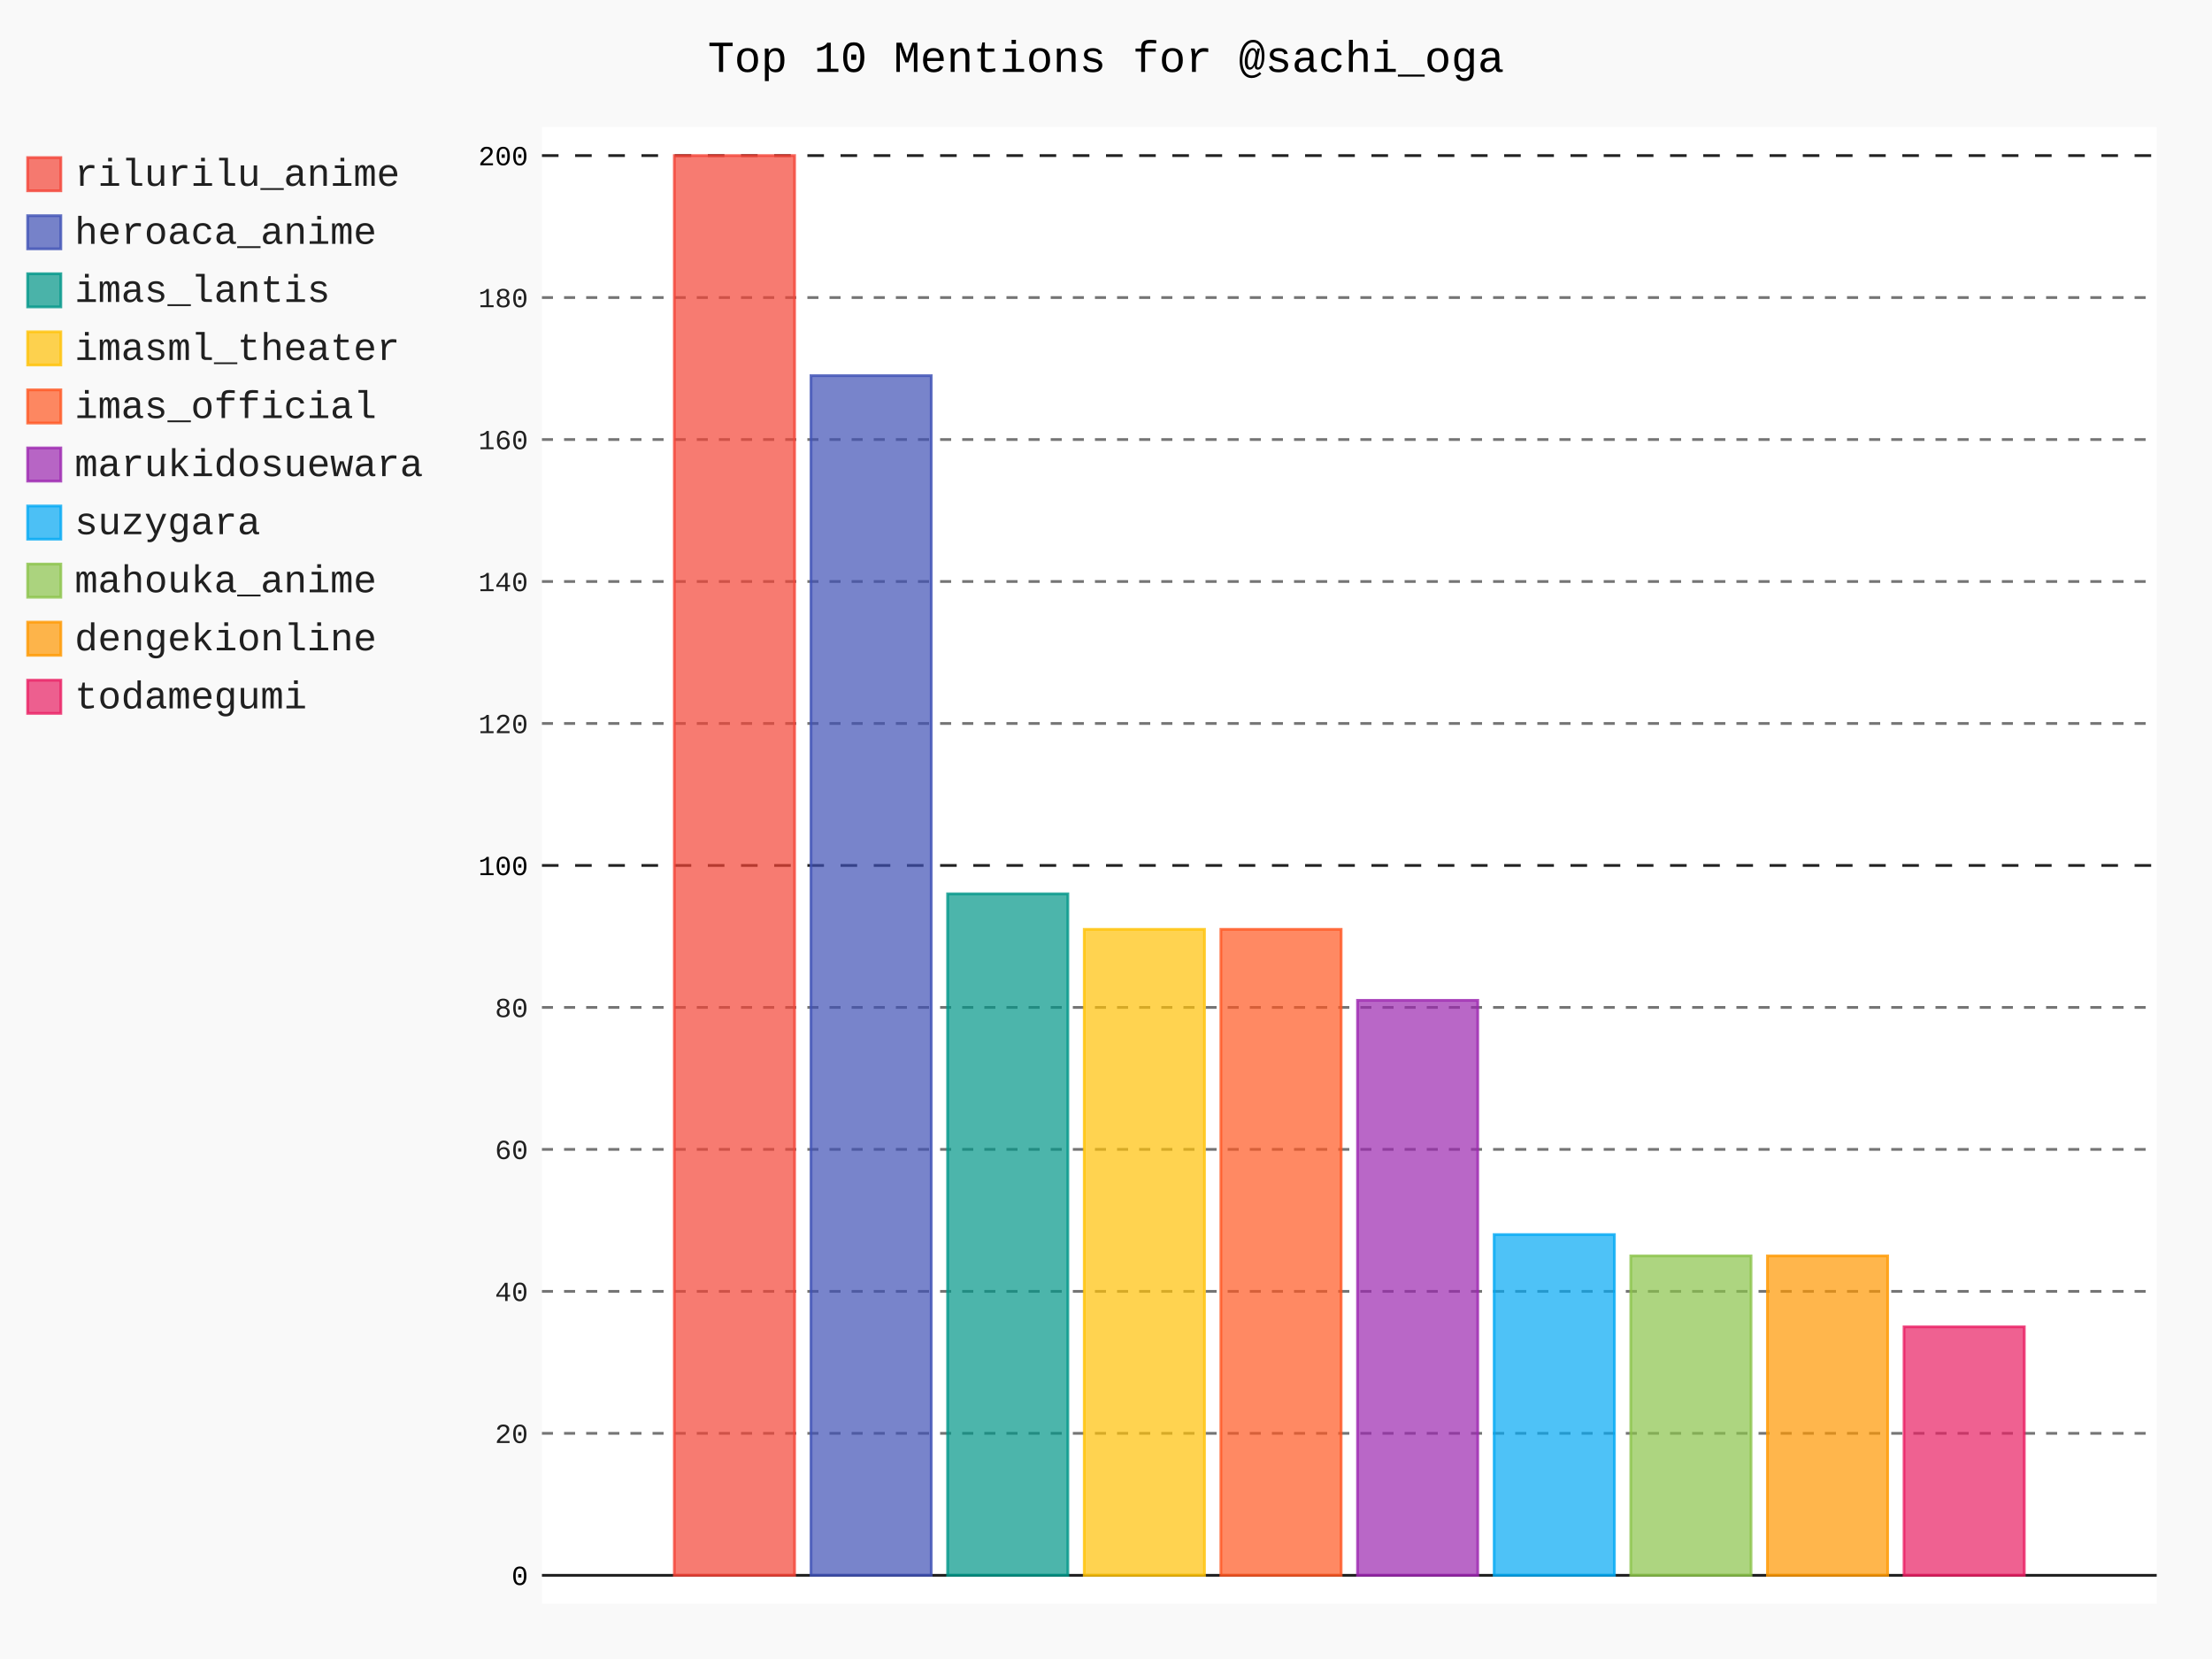
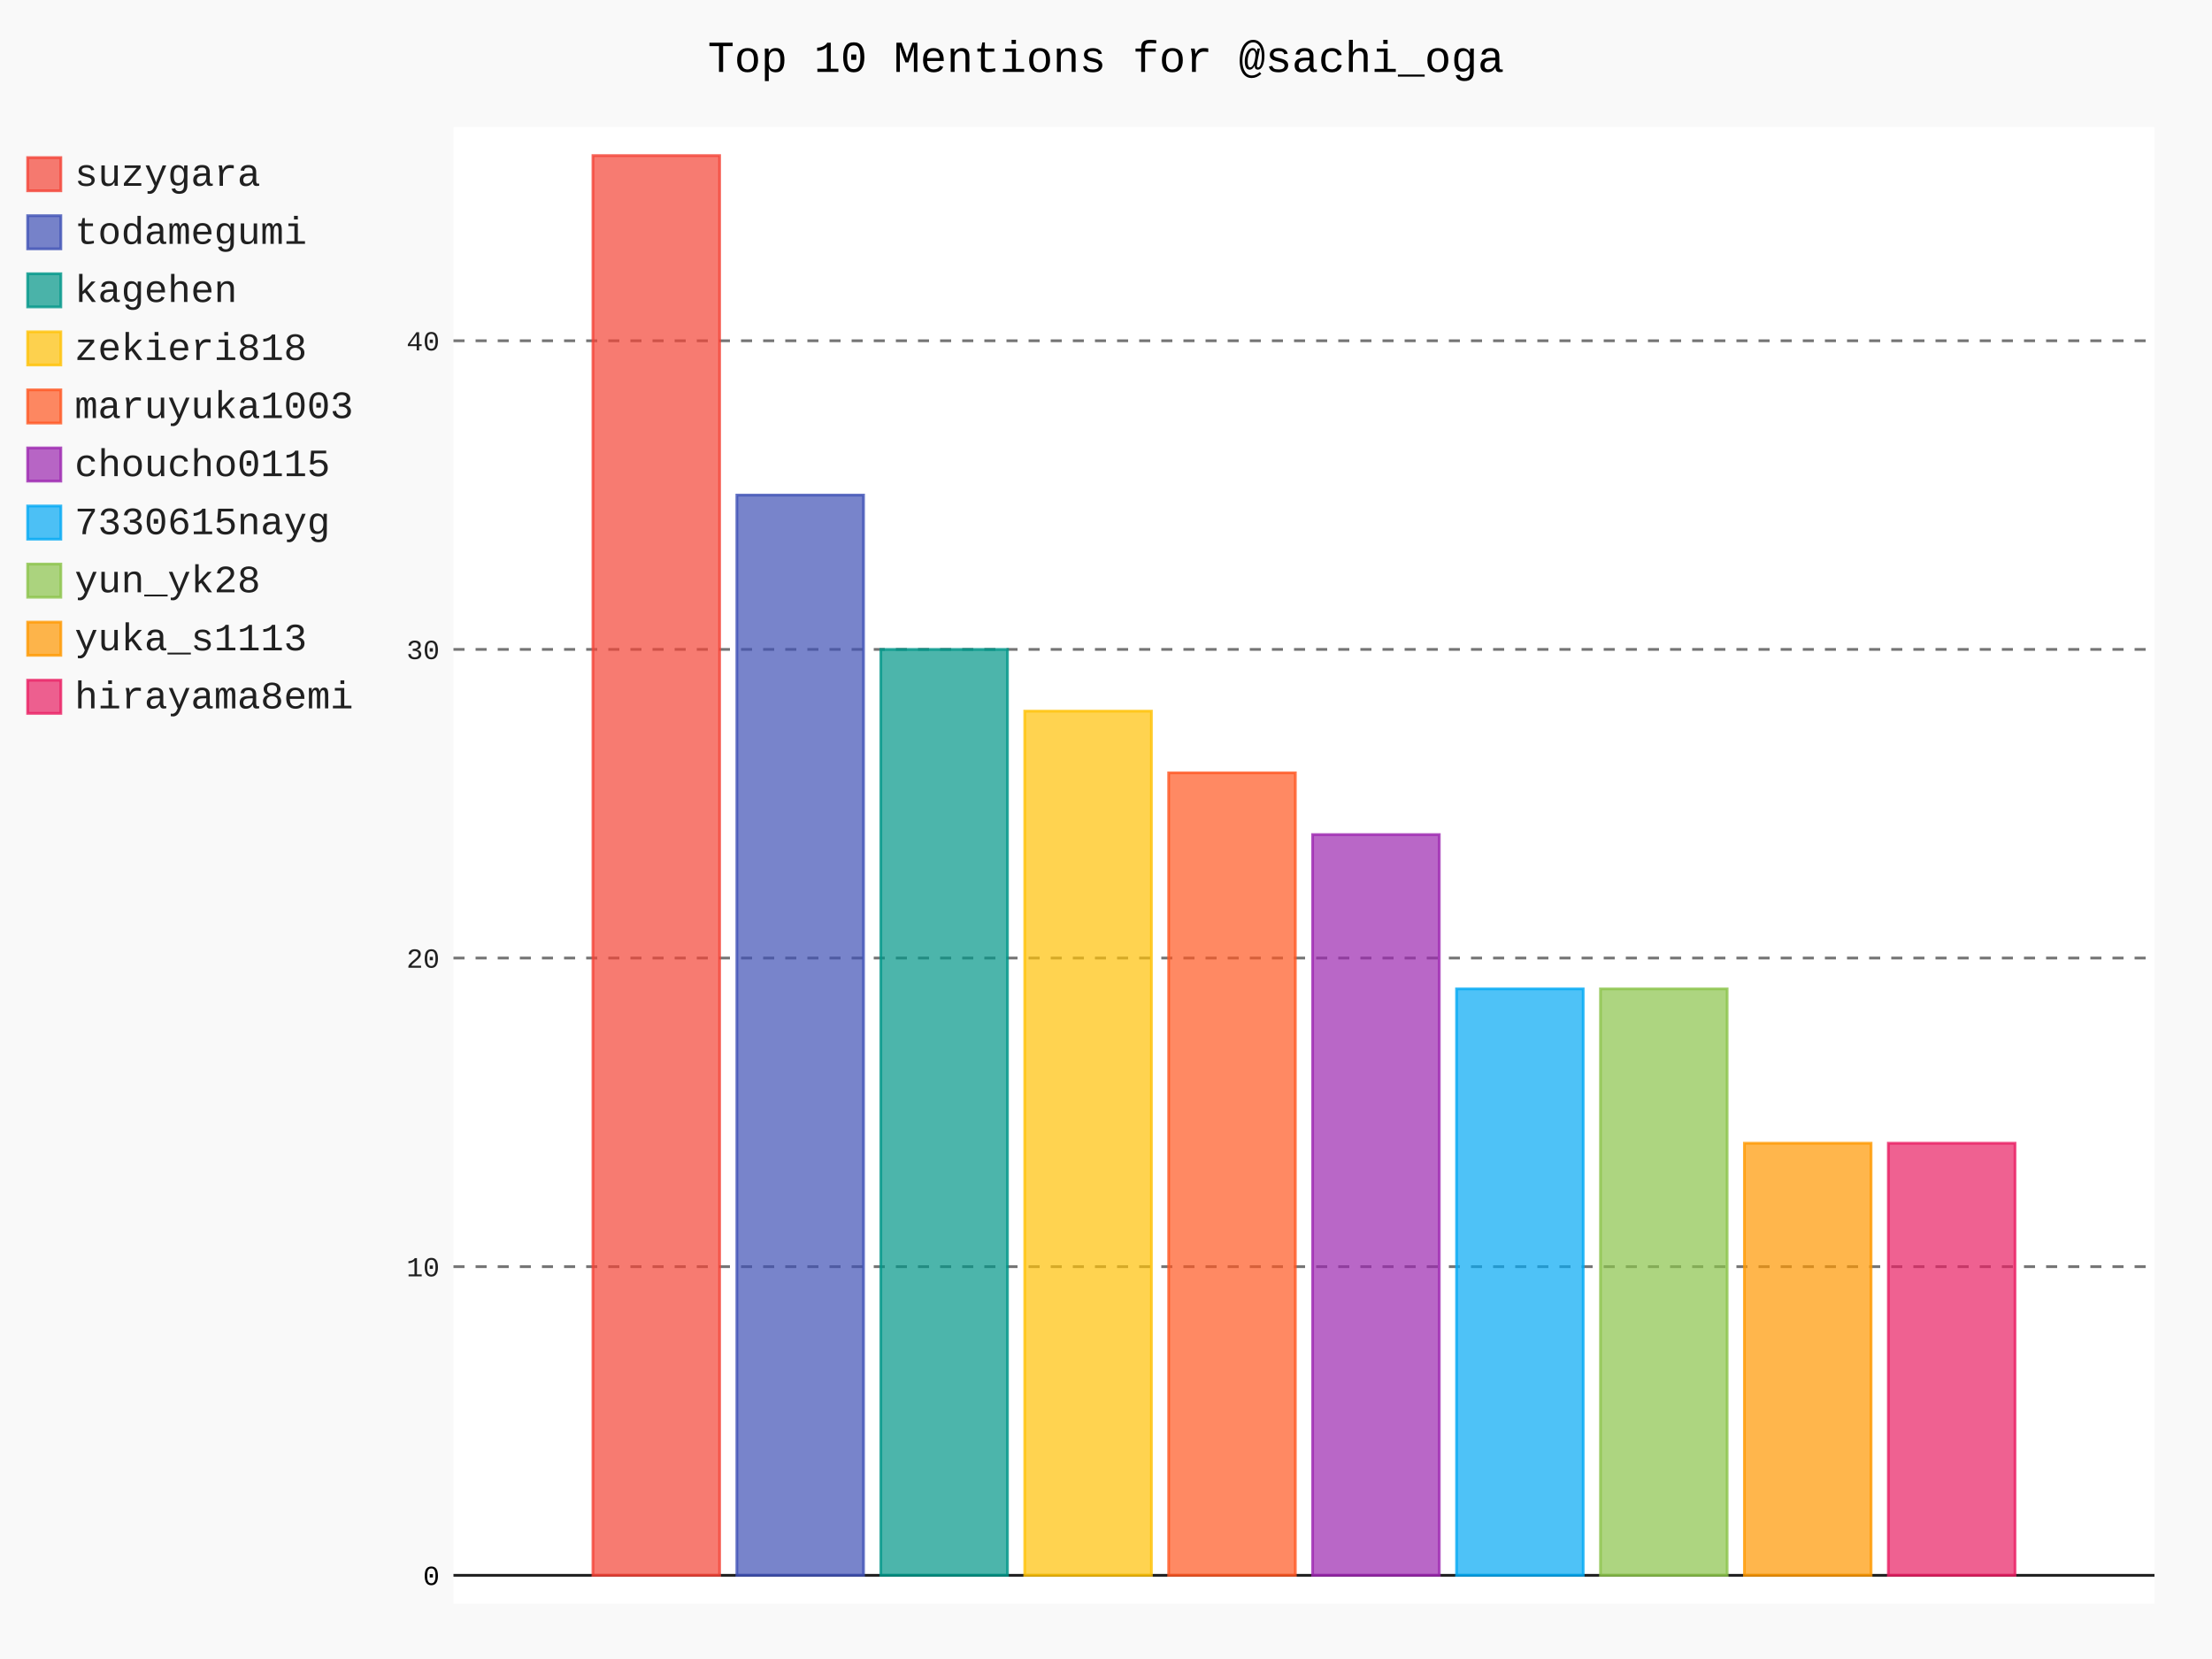
- <svg xmlns="http://www.w3.org/2000/svg" id="chart-807aaeb0-e31c-4bf2-a931-6579b3afe2b6" class="pygal-chart" viewBox="0 0 800 600">
+ <svg xmlns="http://www.w3.org/2000/svg" id="chart-3e7068ff-14ec-45f0-a505-edc88c416aa0" class="pygal-chart" viewBox="0 0 800 600">
  <defs>
-     <style type="text/css">#chart-807aaeb0-e31c-4bf2-a931-6579b3afe2b6{-webkit-user-select:none;-webkit-font-smoothing:antialiased;font-family:Consolas,"Liberation Mono",Menlo,Courier,monospace}#chart-807aaeb0-e31c-4bf2-a931-6579b3afe2b6 .title{font-family:Consolas,"Liberation Mono",Menlo,Courier,monospace;font-size:16px}#chart-807aaeb0-e31c-4bf2-a931-6579b3afe2b6 .legends .legend text{font-family:Consolas,"Liberation Mono",Menlo,Courier,monospace;font-size:14px}#chart-807aaeb0-e31c-4bf2-a931-6579b3afe2b6 .axis text{font-family:Consolas,"Liberation Mono",Menlo,Courier,monospace;font-size:10px}#chart-807aaeb0-e31c-4bf2-a931-6579b3afe2b6 .axis text.major{font-family:Consolas,"Liberation Mono",Menlo,Courier,monospace;font-size:10px}#chart-807aaeb0-e31c-4bf2-a931-6579b3afe2b6 .text-overlay text.value{font-family:Consolas,"Liberation Mono",Menlo,Courier,monospace;font-size:16px}#chart-807aaeb0-e31c-4bf2-a931-6579b3afe2b6 .text-overlay text.label{font-family:Consolas,"Liberation Mono",Menlo,Courier,monospace;font-size:10px}#chart-807aaeb0-e31c-4bf2-a931-6579b3afe2b6 .tooltip{font-family:Consolas,"Liberation Mono",Menlo,Courier,monospace;font-size:14px}#chart-807aaeb0-e31c-4bf2-a931-6579b3afe2b6 text.no_data{font-family:Consolas,"Liberation Mono",Menlo,Courier,monospace;font-size:64px}
- #chart-807aaeb0-e31c-4bf2-a931-6579b3afe2b6{background-color:rgba(249,249,249,1)}#chart-807aaeb0-e31c-4bf2-a931-6579b3afe2b6 path,#chart-807aaeb0-e31c-4bf2-a931-6579b3afe2b6 line,#chart-807aaeb0-e31c-4bf2-a931-6579b3afe2b6 rect,#chart-807aaeb0-e31c-4bf2-a931-6579b3afe2b6 circle{-webkit-transition:150ms;-moz-transition:150ms;transition:150ms}#chart-807aaeb0-e31c-4bf2-a931-6579b3afe2b6 .graph &gt; .background{fill:rgba(249,249,249,1)}#chart-807aaeb0-e31c-4bf2-a931-6579b3afe2b6 .plot &gt; .background{fill:rgba(255,255,255,1)}#chart-807aaeb0-e31c-4bf2-a931-6579b3afe2b6 .graph{fill:rgba(0,0,0,.87)}#chart-807aaeb0-e31c-4bf2-a931-6579b3afe2b6 text.no_data{fill:rgba(0,0,0,1)}#chart-807aaeb0-e31c-4bf2-a931-6579b3afe2b6 .title{fill:rgba(0,0,0,1)}#chart-807aaeb0-e31c-4bf2-a931-6579b3afe2b6 .legends .legend text{fill:rgba(0,0,0,.87)}#chart-807aaeb0-e31c-4bf2-a931-6579b3afe2b6 .legends .legend:hover text{fill:rgba(0,0,0,1)}#chart-807aaeb0-e31c-4bf2-a931-6579b3afe2b6 .axis .line{stroke:rgba(0,0,0,1)}#chart-807aaeb0-e31c-4bf2-a931-6579b3afe2b6 .axis .guide.line{stroke:rgba(0,0,0,.54)}#chart-807aaeb0-e31c-4bf2-a931-6579b3afe2b6 .axis .major.line{stroke:rgba(0,0,0,.87)}#chart-807aaeb0-e31c-4bf2-a931-6579b3afe2b6 .axis text.major{fill:rgba(0,0,0,1)}#chart-807aaeb0-e31c-4bf2-a931-6579b3afe2b6 .axis.y .guides:hover .guide.line,#chart-807aaeb0-e31c-4bf2-a931-6579b3afe2b6 .line-graph .axis.x .guides:hover .guide.line,#chart-807aaeb0-e31c-4bf2-a931-6579b3afe2b6 .stackedline-graph .axis.x .guides:hover .guide.line,#chart-807aaeb0-e31c-4bf2-a931-6579b3afe2b6 .xy-graph .axis.x .guides:hover .guide.line{stroke:rgba(0,0,0,1)}#chart-807aaeb0-e31c-4bf2-a931-6579b3afe2b6 .axis .guides:hover text{fill:rgba(0,0,0,1)}#chart-807aaeb0-e31c-4bf2-a931-6579b3afe2b6 .reactive{fill-opacity:.7;stroke-opacity:.8}#chart-807aaeb0-e31c-4bf2-a931-6579b3afe2b6 .ci{stroke:rgba(0,0,0,.87)}#chart-807aaeb0-e31c-4bf2-a931-6579b3afe2b6 .reactive.active,#chart-807aaeb0-e31c-4bf2-a931-6579b3afe2b6 .active .reactive{fill-opacity:.8;stroke-opacity:.9;stroke-width:4}#chart-807aaeb0-e31c-4bf2-a931-6579b3afe2b6 .ci .reactive.active{stroke-width:1.5}#chart-807aaeb0-e31c-4bf2-a931-6579b3afe2b6 .series text{fill:rgba(0,0,0,1)}#chart-807aaeb0-e31c-4bf2-a931-6579b3afe2b6 .tooltip rect{fill:rgba(255,255,255,1);stroke:rgba(0,0,0,1);-webkit-transition:opacity 150ms;-moz-transition:opacity 150ms;transition:opacity 150ms}#chart-807aaeb0-e31c-4bf2-a931-6579b3afe2b6 .tooltip .label{fill:rgba(0,0,0,.87)}#chart-807aaeb0-e31c-4bf2-a931-6579b3afe2b6 .tooltip .label{fill:rgba(0,0,0,.87)}#chart-807aaeb0-e31c-4bf2-a931-6579b3afe2b6 .tooltip .legend{font-size:.8em;fill:rgba(0,0,0,.54)}#chart-807aaeb0-e31c-4bf2-a931-6579b3afe2b6 .tooltip .x_label{font-size:.6em;fill:rgba(0,0,0,1)}#chart-807aaeb0-e31c-4bf2-a931-6579b3afe2b6 .tooltip .xlink{font-size:.5em;text-decoration:underline}#chart-807aaeb0-e31c-4bf2-a931-6579b3afe2b6 .tooltip .value{font-size:1.5em}#chart-807aaeb0-e31c-4bf2-a931-6579b3afe2b6 .bound{font-size:.5em}#chart-807aaeb0-e31c-4bf2-a931-6579b3afe2b6 .max-value{font-size:.75em;fill:rgba(0,0,0,.54)}#chart-807aaeb0-e31c-4bf2-a931-6579b3afe2b6 .map-element{fill:rgba(255,255,255,1);stroke:rgba(0,0,0,.54) !important}#chart-807aaeb0-e31c-4bf2-a931-6579b3afe2b6 .map-element .reactive{fill-opacity:inherit;stroke-opacity:inherit}#chart-807aaeb0-e31c-4bf2-a931-6579b3afe2b6 .color-0,#chart-807aaeb0-e31c-4bf2-a931-6579b3afe2b6 .color-0 a:visited{stroke:#F44336;fill:#F44336}#chart-807aaeb0-e31c-4bf2-a931-6579b3afe2b6 .color-1,#chart-807aaeb0-e31c-4bf2-a931-6579b3afe2b6 .color-1 a:visited{stroke:#3F51B5;fill:#3F51B5}#chart-807aaeb0-e31c-4bf2-a931-6579b3afe2b6 .color-2,#chart-807aaeb0-e31c-4bf2-a931-6579b3afe2b6 .color-2 a:visited{stroke:#009688;fill:#009688}#chart-807aaeb0-e31c-4bf2-a931-6579b3afe2b6 .color-3,#chart-807aaeb0-e31c-4bf2-a931-6579b3afe2b6 .color-3 a:visited{stroke:#FFC107;fill:#FFC107}#chart-807aaeb0-e31c-4bf2-a931-6579b3afe2b6 .color-4,#chart-807aaeb0-e31c-4bf2-a931-6579b3afe2b6 .color-4 a:visited{stroke:#FF5722;fill:#FF5722}#chart-807aaeb0-e31c-4bf2-a931-6579b3afe2b6 .color-5,#chart-807aaeb0-e31c-4bf2-a931-6579b3afe2b6 .color-5 a:visited{stroke:#9C27B0;fill:#9C27B0}#chart-807aaeb0-e31c-4bf2-a931-6579b3afe2b6 .color-6,#chart-807aaeb0-e31c-4bf2-a931-6579b3afe2b6 .color-6 a:visited{stroke:#03A9F4;fill:#03A9F4}#chart-807aaeb0-e31c-4bf2-a931-6579b3afe2b6 .color-7,#chart-807aaeb0-e31c-4bf2-a931-6579b3afe2b6 .color-7 a:visited{stroke:#8BC34A;fill:#8BC34A}#chart-807aaeb0-e31c-4bf2-a931-6579b3afe2b6 .color-8,#chart-807aaeb0-e31c-4bf2-a931-6579b3afe2b6 .color-8 a:visited{stroke:#FF9800;fill:#FF9800}#chart-807aaeb0-e31c-4bf2-a931-6579b3afe2b6 .color-9,#chart-807aaeb0-e31c-4bf2-a931-6579b3afe2b6 .color-9 a:visited{stroke:#E91E63;fill:#E91E63}#chart-807aaeb0-e31c-4bf2-a931-6579b3afe2b6 .text-overlay .color-0 text{fill:black}#chart-807aaeb0-e31c-4bf2-a931-6579b3afe2b6 .text-overlay .color-1 text{fill:black}#chart-807aaeb0-e31c-4bf2-a931-6579b3afe2b6 .text-overlay .color-2 text{fill:black}#chart-807aaeb0-e31c-4bf2-a931-6579b3afe2b6 .text-overlay .color-3 text{fill:black}#chart-807aaeb0-e31c-4bf2-a931-6579b3afe2b6 .text-overlay .color-4 text{fill:black}#chart-807aaeb0-e31c-4bf2-a931-6579b3afe2b6 .text-overlay .color-5 text{fill:black}#chart-807aaeb0-e31c-4bf2-a931-6579b3afe2b6 .text-overlay .color-6 text{fill:black}#chart-807aaeb0-e31c-4bf2-a931-6579b3afe2b6 .text-overlay .color-7 text{fill:black}#chart-807aaeb0-e31c-4bf2-a931-6579b3afe2b6 .text-overlay .color-8 text{fill:black}#chart-807aaeb0-e31c-4bf2-a931-6579b3afe2b6 .text-overlay .color-9 text{fill:black}
- #chart-807aaeb0-e31c-4bf2-a931-6579b3afe2b6 text.no_data{text-anchor:middle}#chart-807aaeb0-e31c-4bf2-a931-6579b3afe2b6 .guide.line{fill:none}#chart-807aaeb0-e31c-4bf2-a931-6579b3afe2b6 .centered{text-anchor:middle}#chart-807aaeb0-e31c-4bf2-a931-6579b3afe2b6 .title{text-anchor:middle}#chart-807aaeb0-e31c-4bf2-a931-6579b3afe2b6 .legends .legend text{fill-opacity:1}#chart-807aaeb0-e31c-4bf2-a931-6579b3afe2b6 .axis.x text{text-anchor:middle}#chart-807aaeb0-e31c-4bf2-a931-6579b3afe2b6 .axis.x:not(.web) text[transform]{text-anchor:start}#chart-807aaeb0-e31c-4bf2-a931-6579b3afe2b6 .axis.x:not(.web) text[transform].backwards{text-anchor:end}#chart-807aaeb0-e31c-4bf2-a931-6579b3afe2b6 .axis.y text{text-anchor:end}#chart-807aaeb0-e31c-4bf2-a931-6579b3afe2b6 .axis.y text[transform].backwards{text-anchor:start}#chart-807aaeb0-e31c-4bf2-a931-6579b3afe2b6 .axis.y2 text{text-anchor:start}#chart-807aaeb0-e31c-4bf2-a931-6579b3afe2b6 .axis.y2 text[transform].backwards{text-anchor:end}#chart-807aaeb0-e31c-4bf2-a931-6579b3afe2b6 .axis .guide.line{stroke-dasharray:4,4}#chart-807aaeb0-e31c-4bf2-a931-6579b3afe2b6 .axis .major.guide.line{stroke-dasharray:6,6}#chart-807aaeb0-e31c-4bf2-a931-6579b3afe2b6 .horizontal .axis.y .guide.line,#chart-807aaeb0-e31c-4bf2-a931-6579b3afe2b6 .horizontal .axis.y2 .guide.line,#chart-807aaeb0-e31c-4bf2-a931-6579b3afe2b6 .vertical .axis.x .guide.line{opacity:0}#chart-807aaeb0-e31c-4bf2-a931-6579b3afe2b6 .horizontal .axis.always_show .guide.line,#chart-807aaeb0-e31c-4bf2-a931-6579b3afe2b6 .vertical .axis.always_show .guide.line{opacity:1 !important}#chart-807aaeb0-e31c-4bf2-a931-6579b3afe2b6 .axis.y .guides:hover .guide.line,#chart-807aaeb0-e31c-4bf2-a931-6579b3afe2b6 .axis.y2 .guides:hover .guide.line,#chart-807aaeb0-e31c-4bf2-a931-6579b3afe2b6 .axis.x .guides:hover .guide.line{opacity:1}#chart-807aaeb0-e31c-4bf2-a931-6579b3afe2b6 .axis .guides:hover text{opacity:1}#chart-807aaeb0-e31c-4bf2-a931-6579b3afe2b6 .nofill{fill:none}#chart-807aaeb0-e31c-4bf2-a931-6579b3afe2b6 .subtle-fill{fill-opacity:.2}#chart-807aaeb0-e31c-4bf2-a931-6579b3afe2b6 .dot{stroke-width:1px;fill-opacity:1}#chart-807aaeb0-e31c-4bf2-a931-6579b3afe2b6 .dot.active{stroke-width:5px}#chart-807aaeb0-e31c-4bf2-a931-6579b3afe2b6 .dot.negative{fill:transparent}#chart-807aaeb0-e31c-4bf2-a931-6579b3afe2b6 text,#chart-807aaeb0-e31c-4bf2-a931-6579b3afe2b6 tspan{stroke:none !important}#chart-807aaeb0-e31c-4bf2-a931-6579b3afe2b6 .series text.active{opacity:1}#chart-807aaeb0-e31c-4bf2-a931-6579b3afe2b6 .tooltip rect{fill-opacity:.95;stroke-width:.5}#chart-807aaeb0-e31c-4bf2-a931-6579b3afe2b6 .tooltip text{fill-opacity:1}#chart-807aaeb0-e31c-4bf2-a931-6579b3afe2b6 .showable{visibility:hidden}#chart-807aaeb0-e31c-4bf2-a931-6579b3afe2b6 .showable.shown{visibility:visible}#chart-807aaeb0-e31c-4bf2-a931-6579b3afe2b6 .gauge-background{fill:rgba(229,229,229,1);stroke:none}#chart-807aaeb0-e31c-4bf2-a931-6579b3afe2b6 .bg-lines{stroke:rgba(249,249,249,1);stroke-width:2px}</style>
+     <style type="text/css">#chart-3e7068ff-14ec-45f0-a505-edc88c416aa0{-webkit-user-select:none;-webkit-font-smoothing:antialiased;font-family:Consolas,"Liberation Mono",Menlo,Courier,monospace}#chart-3e7068ff-14ec-45f0-a505-edc88c416aa0 .title{font-family:Consolas,"Liberation Mono",Menlo,Courier,monospace;font-size:16px}#chart-3e7068ff-14ec-45f0-a505-edc88c416aa0 .legends .legend text{font-family:Consolas,"Liberation Mono",Menlo,Courier,monospace;font-size:14px}#chart-3e7068ff-14ec-45f0-a505-edc88c416aa0 .axis text{font-family:Consolas,"Liberation Mono",Menlo,Courier,monospace;font-size:10px}#chart-3e7068ff-14ec-45f0-a505-edc88c416aa0 .axis text.major{font-family:Consolas,"Liberation Mono",Menlo,Courier,monospace;font-size:10px}#chart-3e7068ff-14ec-45f0-a505-edc88c416aa0 .text-overlay text.value{font-family:Consolas,"Liberation Mono",Menlo,Courier,monospace;font-size:16px}#chart-3e7068ff-14ec-45f0-a505-edc88c416aa0 .text-overlay text.label{font-family:Consolas,"Liberation Mono",Menlo,Courier,monospace;font-size:10px}#chart-3e7068ff-14ec-45f0-a505-edc88c416aa0 .tooltip{font-family:Consolas,"Liberation Mono",Menlo,Courier,monospace;font-size:14px}#chart-3e7068ff-14ec-45f0-a505-edc88c416aa0 text.no_data{font-family:Consolas,"Liberation Mono",Menlo,Courier,monospace;font-size:64px}
+ #chart-3e7068ff-14ec-45f0-a505-edc88c416aa0{background-color:rgba(249,249,249,1)}#chart-3e7068ff-14ec-45f0-a505-edc88c416aa0 path,#chart-3e7068ff-14ec-45f0-a505-edc88c416aa0 line,#chart-3e7068ff-14ec-45f0-a505-edc88c416aa0 rect,#chart-3e7068ff-14ec-45f0-a505-edc88c416aa0 circle{-webkit-transition:150ms;-moz-transition:150ms;transition:150ms}#chart-3e7068ff-14ec-45f0-a505-edc88c416aa0 .graph &gt; .background{fill:rgba(249,249,249,1)}#chart-3e7068ff-14ec-45f0-a505-edc88c416aa0 .plot &gt; .background{fill:rgba(255,255,255,1)}#chart-3e7068ff-14ec-45f0-a505-edc88c416aa0 .graph{fill:rgba(0,0,0,.87)}#chart-3e7068ff-14ec-45f0-a505-edc88c416aa0 text.no_data{fill:rgba(0,0,0,1)}#chart-3e7068ff-14ec-45f0-a505-edc88c416aa0 .title{fill:rgba(0,0,0,1)}#chart-3e7068ff-14ec-45f0-a505-edc88c416aa0 .legends .legend text{fill:rgba(0,0,0,.87)}#chart-3e7068ff-14ec-45f0-a505-edc88c416aa0 .legends .legend:hover text{fill:rgba(0,0,0,1)}#chart-3e7068ff-14ec-45f0-a505-edc88c416aa0 .axis .line{stroke:rgba(0,0,0,1)}#chart-3e7068ff-14ec-45f0-a505-edc88c416aa0 .axis .guide.line{stroke:rgba(0,0,0,.54)}#chart-3e7068ff-14ec-45f0-a505-edc88c416aa0 .axis .major.line{stroke:rgba(0,0,0,.87)}#chart-3e7068ff-14ec-45f0-a505-edc88c416aa0 .axis text.major{fill:rgba(0,0,0,1)}#chart-3e7068ff-14ec-45f0-a505-edc88c416aa0 .axis.y .guides:hover .guide.line,#chart-3e7068ff-14ec-45f0-a505-edc88c416aa0 .line-graph .axis.x .guides:hover .guide.line,#chart-3e7068ff-14ec-45f0-a505-edc88c416aa0 .stackedline-graph .axis.x .guides:hover .guide.line,#chart-3e7068ff-14ec-45f0-a505-edc88c416aa0 .xy-graph .axis.x .guides:hover .guide.line{stroke:rgba(0,0,0,1)}#chart-3e7068ff-14ec-45f0-a505-edc88c416aa0 .axis .guides:hover text{fill:rgba(0,0,0,1)}#chart-3e7068ff-14ec-45f0-a505-edc88c416aa0 .reactive{fill-opacity:.7;stroke-opacity:.8}#chart-3e7068ff-14ec-45f0-a505-edc88c416aa0 .ci{stroke:rgba(0,0,0,.87)}#chart-3e7068ff-14ec-45f0-a505-edc88c416aa0 .reactive.active,#chart-3e7068ff-14ec-45f0-a505-edc88c416aa0 .active .reactive{fill-opacity:.8;stroke-opacity:.9;stroke-width:4}#chart-3e7068ff-14ec-45f0-a505-edc88c416aa0 .ci .reactive.active{stroke-width:1.5}#chart-3e7068ff-14ec-45f0-a505-edc88c416aa0 .series text{fill:rgba(0,0,0,1)}#chart-3e7068ff-14ec-45f0-a505-edc88c416aa0 .tooltip rect{fill:rgba(255,255,255,1);stroke:rgba(0,0,0,1);-webkit-transition:opacity 150ms;-moz-transition:opacity 150ms;transition:opacity 150ms}#chart-3e7068ff-14ec-45f0-a505-edc88c416aa0 .tooltip .label{fill:rgba(0,0,0,.87)}#chart-3e7068ff-14ec-45f0-a505-edc88c416aa0 .tooltip .label{fill:rgba(0,0,0,.87)}#chart-3e7068ff-14ec-45f0-a505-edc88c416aa0 .tooltip .legend{font-size:.8em;fill:rgba(0,0,0,.54)}#chart-3e7068ff-14ec-45f0-a505-edc88c416aa0 .tooltip .x_label{font-size:.6em;fill:rgba(0,0,0,1)}#chart-3e7068ff-14ec-45f0-a505-edc88c416aa0 .tooltip .xlink{font-size:.5em;text-decoration:underline}#chart-3e7068ff-14ec-45f0-a505-edc88c416aa0 .tooltip .value{font-size:1.5em}#chart-3e7068ff-14ec-45f0-a505-edc88c416aa0 .bound{font-size:.5em}#chart-3e7068ff-14ec-45f0-a505-edc88c416aa0 .max-value{font-size:.75em;fill:rgba(0,0,0,.54)}#chart-3e7068ff-14ec-45f0-a505-edc88c416aa0 .map-element{fill:rgba(255,255,255,1);stroke:rgba(0,0,0,.54) !important}#chart-3e7068ff-14ec-45f0-a505-edc88c416aa0 .map-element .reactive{fill-opacity:inherit;stroke-opacity:inherit}#chart-3e7068ff-14ec-45f0-a505-edc88c416aa0 .color-0,#chart-3e7068ff-14ec-45f0-a505-edc88c416aa0 .color-0 a:visited{stroke:#F44336;fill:#F44336}#chart-3e7068ff-14ec-45f0-a505-edc88c416aa0 .color-1,#chart-3e7068ff-14ec-45f0-a505-edc88c416aa0 .color-1 a:visited{stroke:#3F51B5;fill:#3F51B5}#chart-3e7068ff-14ec-45f0-a505-edc88c416aa0 .color-2,#chart-3e7068ff-14ec-45f0-a505-edc88c416aa0 .color-2 a:visited{stroke:#009688;fill:#009688}#chart-3e7068ff-14ec-45f0-a505-edc88c416aa0 .color-3,#chart-3e7068ff-14ec-45f0-a505-edc88c416aa0 .color-3 a:visited{stroke:#FFC107;fill:#FFC107}#chart-3e7068ff-14ec-45f0-a505-edc88c416aa0 .color-4,#chart-3e7068ff-14ec-45f0-a505-edc88c416aa0 .color-4 a:visited{stroke:#FF5722;fill:#FF5722}#chart-3e7068ff-14ec-45f0-a505-edc88c416aa0 .color-5,#chart-3e7068ff-14ec-45f0-a505-edc88c416aa0 .color-5 a:visited{stroke:#9C27B0;fill:#9C27B0}#chart-3e7068ff-14ec-45f0-a505-edc88c416aa0 .color-6,#chart-3e7068ff-14ec-45f0-a505-edc88c416aa0 .color-6 a:visited{stroke:#03A9F4;fill:#03A9F4}#chart-3e7068ff-14ec-45f0-a505-edc88c416aa0 .color-7,#chart-3e7068ff-14ec-45f0-a505-edc88c416aa0 .color-7 a:visited{stroke:#8BC34A;fill:#8BC34A}#chart-3e7068ff-14ec-45f0-a505-edc88c416aa0 .color-8,#chart-3e7068ff-14ec-45f0-a505-edc88c416aa0 .color-8 a:visited{stroke:#FF9800;fill:#FF9800}#chart-3e7068ff-14ec-45f0-a505-edc88c416aa0 .color-9,#chart-3e7068ff-14ec-45f0-a505-edc88c416aa0 .color-9 a:visited{stroke:#E91E63;fill:#E91E63}#chart-3e7068ff-14ec-45f0-a505-edc88c416aa0 .text-overlay .color-0 text{fill:black}#chart-3e7068ff-14ec-45f0-a505-edc88c416aa0 .text-overlay .color-1 text{fill:black}#chart-3e7068ff-14ec-45f0-a505-edc88c416aa0 .text-overlay .color-2 text{fill:black}#chart-3e7068ff-14ec-45f0-a505-edc88c416aa0 .text-overlay .color-3 text{fill:black}#chart-3e7068ff-14ec-45f0-a505-edc88c416aa0 .text-overlay .color-4 text{fill:black}#chart-3e7068ff-14ec-45f0-a505-edc88c416aa0 .text-overlay .color-5 text{fill:black}#chart-3e7068ff-14ec-45f0-a505-edc88c416aa0 .text-overlay .color-6 text{fill:black}#chart-3e7068ff-14ec-45f0-a505-edc88c416aa0 .text-overlay .color-7 text{fill:black}#chart-3e7068ff-14ec-45f0-a505-edc88c416aa0 .text-overlay .color-8 text{fill:black}#chart-3e7068ff-14ec-45f0-a505-edc88c416aa0 .text-overlay .color-9 text{fill:black}
+ #chart-3e7068ff-14ec-45f0-a505-edc88c416aa0 text.no_data{text-anchor:middle}#chart-3e7068ff-14ec-45f0-a505-edc88c416aa0 .guide.line{fill:none}#chart-3e7068ff-14ec-45f0-a505-edc88c416aa0 .centered{text-anchor:middle}#chart-3e7068ff-14ec-45f0-a505-edc88c416aa0 .title{text-anchor:middle}#chart-3e7068ff-14ec-45f0-a505-edc88c416aa0 .legends .legend text{fill-opacity:1}#chart-3e7068ff-14ec-45f0-a505-edc88c416aa0 .axis.x text{text-anchor:middle}#chart-3e7068ff-14ec-45f0-a505-edc88c416aa0 .axis.x:not(.web) text[transform]{text-anchor:start}#chart-3e7068ff-14ec-45f0-a505-edc88c416aa0 .axis.x:not(.web) text[transform].backwards{text-anchor:end}#chart-3e7068ff-14ec-45f0-a505-edc88c416aa0 .axis.y text{text-anchor:end}#chart-3e7068ff-14ec-45f0-a505-edc88c416aa0 .axis.y text[transform].backwards{text-anchor:start}#chart-3e7068ff-14ec-45f0-a505-edc88c416aa0 .axis.y2 text{text-anchor:start}#chart-3e7068ff-14ec-45f0-a505-edc88c416aa0 .axis.y2 text[transform].backwards{text-anchor:end}#chart-3e7068ff-14ec-45f0-a505-edc88c416aa0 .axis .guide.line{stroke-dasharray:4,4}#chart-3e7068ff-14ec-45f0-a505-edc88c416aa0 .axis .major.guide.line{stroke-dasharray:6,6}#chart-3e7068ff-14ec-45f0-a505-edc88c416aa0 .horizontal .axis.y .guide.line,#chart-3e7068ff-14ec-45f0-a505-edc88c416aa0 .horizontal .axis.y2 .guide.line,#chart-3e7068ff-14ec-45f0-a505-edc88c416aa0 .vertical .axis.x .guide.line{opacity:0}#chart-3e7068ff-14ec-45f0-a505-edc88c416aa0 .horizontal .axis.always_show .guide.line,#chart-3e7068ff-14ec-45f0-a505-edc88c416aa0 .vertical .axis.always_show .guide.line{opacity:1 !important}#chart-3e7068ff-14ec-45f0-a505-edc88c416aa0 .axis.y .guides:hover .guide.line,#chart-3e7068ff-14ec-45f0-a505-edc88c416aa0 .axis.y2 .guides:hover .guide.line,#chart-3e7068ff-14ec-45f0-a505-edc88c416aa0 .axis.x .guides:hover .guide.line{opacity:1}#chart-3e7068ff-14ec-45f0-a505-edc88c416aa0 .axis .guides:hover text{opacity:1}#chart-3e7068ff-14ec-45f0-a505-edc88c416aa0 .nofill{fill:none}#chart-3e7068ff-14ec-45f0-a505-edc88c416aa0 .subtle-fill{fill-opacity:.2}#chart-3e7068ff-14ec-45f0-a505-edc88c416aa0 .dot{stroke-width:1px;fill-opacity:1}#chart-3e7068ff-14ec-45f0-a505-edc88c416aa0 .dot.active{stroke-width:5px}#chart-3e7068ff-14ec-45f0-a505-edc88c416aa0 .dot.negative{fill:transparent}#chart-3e7068ff-14ec-45f0-a505-edc88c416aa0 text,#chart-3e7068ff-14ec-45f0-a505-edc88c416aa0 tspan{stroke:none !important}#chart-3e7068ff-14ec-45f0-a505-edc88c416aa0 .series text.active{opacity:1}#chart-3e7068ff-14ec-45f0-a505-edc88c416aa0 .tooltip rect{fill-opacity:.95;stroke-width:.5}#chart-3e7068ff-14ec-45f0-a505-edc88c416aa0 .tooltip text{fill-opacity:1}#chart-3e7068ff-14ec-45f0-a505-edc88c416aa0 .showable{visibility:hidden}#chart-3e7068ff-14ec-45f0-a505-edc88c416aa0 .showable.shown{visibility:visible}#chart-3e7068ff-14ec-45f0-a505-edc88c416aa0 .gauge-background{fill:rgba(229,229,229,1);stroke:none}#chart-3e7068ff-14ec-45f0-a505-edc88c416aa0 .bg-lines{stroke:rgba(249,249,249,1);stroke-width:2px}</style>
  </defs>
  <g class="graph bar-graph vertical">
    <rect class="background" height="600" width="800" x="0" y="0" />
-     <g class="plot" transform="translate(196, 46)">
-       <rect class="background" height="534" width="584.0" x="0" y="0" />
+     <g class="plot" transform="translate(164, 46)">
+       <rect class="background" height="534" width="615.2" x="0" y="0" />
      <g class="axis y always_show">
        <g class="guides">
-           <path class="axis major line" d="M0 523.731 h584" />
+           <path class="axis major line" d="M0 523.731 h615.2" />
          <text class="major" x="-5" y="527.231">0</text>
        </g>
        <g class="guides">
-           <path class="guide line" d="M0 472.385 h584" />
-           <text class="" x="-5" y="475.885">20</text>
+           <path class="guide line" d="M0 412.109 h615.2" />
+           <text class="" x="-5" y="415.609">10</text>
        </g>
        <g class="guides">
-           <path class="guide line" d="M0 421.038 h584" />
-           <text class="" x="-5" y="424.538">40</text>
+           <path class="guide line" d="M0 300.487 h615.2" />
+           <text class="" x="-5" y="303.987">20</text>
        </g>
        <g class="guides">
-           <path class="guide line" d="M0 369.692 h584" />
-           <text class="" x="-5" y="373.192">60</text>
+           <path class="guide line" d="M0 188.865 h615.2" />
+           <text class="" x="-5" y="192.365">30</text>
        </g>
        <g class="guides">
-           <path class="guide line" d="M0 318.346 h584" />
-           <text class="" x="-5" y="321.846">80</text>
-         </g>
-         <g class="guides">
-           <path class="major guide line" d="M0 267 h584" />
-           <text class="major" x="-5" y="270.5">100</text>
-         </g>
-         <g class="guides">
-           <path class="guide line" d="M0 215.654 h584" />
-           <text class="" x="-5" y="219.154">120</text>
-         </g>
-         <g class="guides">
-           <path class="guide line" d="M0 164.308 h584" />
-           <text class="" x="-5" y="167.808">140</text>
-         </g>
-         <g class="guides">
-           <path class="guide line" d="M0 112.962 h584" />
-           <text class="" x="-5" y="116.462">160</text>
-         </g>
-         <g class="guides">
-           <path class="guide line" d="M0 61.615 h584" />
-           <text class="" x="-5" y="65.115">180</text>
-         </g>
-         <g class="guides">
-           <path class="major guide line" d="M0 10.269 h584" />
-           <text class="major" x="-5" y="13.769">200</text>
+           <path class="guide line" d="M0 77.242 h615.2" />
+           <text class="" x="-5" y="80.742">40</text>
        </g>
      </g>
      <g class="series serie-0 color-0">
        <g class="bars">
          <g class="bar">
-             <rect class="rect reactive tooltip-trigger" height="513.462" rx="0" ry="0" width="43.486" x="47.888" y="10.269" />
+             <rect class="rect reactive tooltip-trigger" height="513.462" rx="0" ry="0" width="45.809" x="50.446" y="10.269" />
          </g>
        </g>
      </g>
      <g class="series serie-1 color-1">
        <g class="bars">
          <g class="bar">
-             <rect class="rect reactive tooltip-trigger" height="433.875" rx="0" ry="0" width="43.486" x="97.303" y="89.856" />
+             <rect class="rect reactive tooltip-trigger" height="390.677" rx="0" ry="0" width="45.809" x="102.502" y="133.054" />
          </g>
        </g>
      </g>
      <g class="series serie-2 color-2">
        <g class="bars">
          <g class="bar">
-             <rect class="rect reactive tooltip-trigger" height="246.462" rx="0" ry="0" width="43.486" x="146.719" y="277.269" />
+             <rect class="rect reactive tooltip-trigger" height="334.866" rx="0" ry="0" width="45.809" x="154.557" y="188.865" />
          </g>
        </g>
      </g>
      <g class="series serie-3 color-3">
        <g class="bars">
          <g class="bar">
-             <rect class="rect reactive tooltip-trigger" height="233.625" rx="0" ry="0" width="43.486" x="196.134" y="290.106" />
+             <rect class="rect reactive tooltip-trigger" height="312.542" rx="0" ry="0" width="45.809" x="206.613" y="211.189" />
          </g>
        </g>
      </g>
      <g class="series serie-4 color-4">
        <g class="bars">
          <g class="bar">
-             <rect class="rect reactive tooltip-trigger" height="233.625" rx="0" ry="0" width="43.486" x="245.55" y="290.106" />
+             <rect class="rect reactive tooltip-trigger" height="290.217" rx="0" ry="0" width="45.809" x="258.668" y="233.513" />
          </g>
        </g>
      </g>
      <g class="series serie-5 color-5">
        <g class="bars">
          <g class="bar">
-             <rect class="rect reactive tooltip-trigger" height="207.952" rx="0" ry="0" width="43.486" x="294.965" y="315.779" />
+             <rect class="rect reactive tooltip-trigger" height="267.893" rx="0" ry="0" width="45.809" x="310.723" y="255.838" />
          </g>
        </g>
      </g>
      <g class="series serie-6 color-6">
        <g class="bars">
          <g class="bar">
-             <rect class="rect reactive tooltip-trigger" height="123.231" rx="0" ry="0" width="43.486" x="344.38" y="400.5" />
+             <rect class="rect reactive tooltip-trigger" height="212.082" rx="0" ry="0" width="45.809" x="362.779" y="311.649" />
          </g>
        </g>
      </g>
      <g class="series serie-7 color-7">
        <g class="bars">
          <g class="bar">
-             <rect class="rect reactive tooltip-trigger" height="115.529" rx="0" ry="0" width="43.486" x="393.796" y="408.202" />
+             <rect class="rect reactive tooltip-trigger" height="212.082" rx="0" ry="0" width="45.809" x="414.834" y="311.649" />
          </g>
        </g>
      </g>
      <g class="series serie-8 color-8">
        <g class="bars">
          <g class="bar">
-             <rect class="rect reactive tooltip-trigger" height="115.529" rx="0" ry="0" width="43.486" x="443.211" y="408.202" />
+             <rect class="rect reactive tooltip-trigger" height="156.271" rx="0" ry="0" width="45.809" x="466.889" y="367.46" />
          </g>
        </g>
      </g>
      <g class="series serie-9 color-9">
        <g class="bars">
          <g class="bar">
-             <rect class="rect reactive tooltip-trigger" height="89.856" rx="0" ry="0" width="43.486" x="492.626" y="433.875" />
+             <rect class="rect reactive tooltip-trigger" height="156.271" rx="0" ry="0" width="45.809" x="518.945" y="367.46" />
          </g>
        </g>
      </g>
    </g>
    <g class="titles">
      <text class="title plot_title" x="400.0" y="26">Top 10 Mentions for @sachi_oga</text>
    </g>
-     <g class="plot overlay" transform="translate(196, 46)">
+     <g class="plot overlay" transform="translate(164, 46)">
      <g class="series serie-0 color-0" />
      <g class="series serie-1 color-1" />
      <g class="series serie-2 color-2" />
      <g class="series serie-3 color-3" />
      <g class="series serie-4 color-4" />
      <g class="series serie-5 color-5" />
      <g class="series serie-6 color-6" />
      <g class="series serie-7 color-7" />
      <g class="series serie-8 color-8" />
      <g class="series serie-9 color-9" />
    </g>
-     <g class="plot text-overlay" transform="translate(196, 46)">
+     <g class="plot text-overlay" transform="translate(164, 46)">
      <g class="series serie-0 color-0" />
      <g class="series serie-1 color-1" />
      <g class="series serie-2 color-2" />
      <g class="series serie-3 color-3" />
      <g class="series serie-4 color-4" />
      <g class="series serie-5 color-5" />
      <g class="series serie-6 color-6" />
      <g class="series serie-7 color-7" />
      <g class="series serie-8 color-8" />
      <g class="series serie-9 color-9" />
    </g>
-     <g class="plot tooltip-overlay" transform="translate(196, 46)">
+     <g class="plot tooltip-overlay" transform="translate(164, 46)">
      <g class="tooltip" style="opacity: 0" transform="translate(0 0)">
        <rect class="tooltip-box" height="0" rx="0" ry="0" width="0" />
        <g class="text" />
      </g>
    </g>
    <g class="legends" transform="translate(10, 56)">
      <g class="legend reactive activate-serie" id="activate-serie-0">
        <rect class="color-0 reactive" height="12" width="12" x="0.0" y="1.0" />
-         <text x="17.0" y="11.2">rilurilu_anime</text>
+         <text x="17.0" y="11.2">suzygara</text>
      </g>
      <g class="legend reactive activate-serie" id="activate-serie-1">
        <rect class="color-1 reactive" height="12" width="12" x="0.0" y="22.0" />
-         <text x="17.0" y="32.2">heroaca_anime</text>
+         <text x="17.0" y="32.2">todamegumi</text>
      </g>
      <g class="legend reactive activate-serie" id="activate-serie-2">
        <rect class="color-2 reactive" height="12" width="12" x="0.0" y="43.0" />
-         <text x="17.0" y="53.2">imas_lantis</text>
+         <text x="17.0" y="53.2">kagehen</text>
      </g>
      <g class="legend reactive activate-serie" id="activate-serie-3">
        <rect class="color-3 reactive" height="12" width="12" x="0.0" y="64.0" />
-         <text x="17.0" y="74.2">imasml_theater</text>
+         <text x="17.0" y="74.2">zekieri818</text>
      </g>
      <g class="legend reactive activate-serie" id="activate-serie-4">
        <rect class="color-4 reactive" height="12" width="12" x="0.0" y="85.0" />
-         <text x="17.0" y="95.2">imas_official</text>
+         <text x="17.0" y="95.2">maruyuka1003</text>
      </g>
      <g class="legend reactive activate-serie" id="activate-serie-5">
        <rect class="color-5 reactive" height="12" width="12" x="0.0" y="106.0" />
-         <text x="17.0" y="116.2">marukidosuewara</text>
+         <text x="17.0" y="116.2">choucho0115</text>
      </g>
      <g class="legend reactive activate-serie" id="activate-serie-6">
        <rect class="color-6 reactive" height="12" width="12" x="0.0" y="127.0" />
-         <text x="17.0" y="137.2">suzygara</text>
+         <text x="17.0" y="137.2">7330615nayg</text>
      </g>
      <g class="legend reactive activate-serie" id="activate-serie-7">
        <rect class="color-7 reactive" height="12" width="12" x="0.0" y="148.0" />
-         <text x="17.0" y="158.2">mahouka_anime</text>
+         <text x="17.0" y="158.2">yun_yk28</text>
      </g>
      <g class="legend reactive activate-serie" id="activate-serie-8">
        <rect class="color-8 reactive" height="12" width="12" x="0.0" y="169.0" />
-         <text x="17.0" y="179.2">dengekionline</text>
+         <text x="17.0" y="179.2">yuka_s1113</text>
      </g>
      <g class="legend reactive activate-serie" id="activate-serie-9">
        <rect class="color-9 reactive" height="12" width="12" x="0.0" y="190.0" />
-         <text x="17.0" y="200.2">todamegumi</text>
+         <text x="17.0" y="200.2">hirayama8emi</text>
      </g>
    </g>
    <g class="legends" transform="translate(790, 56)" />
  </g>
</svg>
